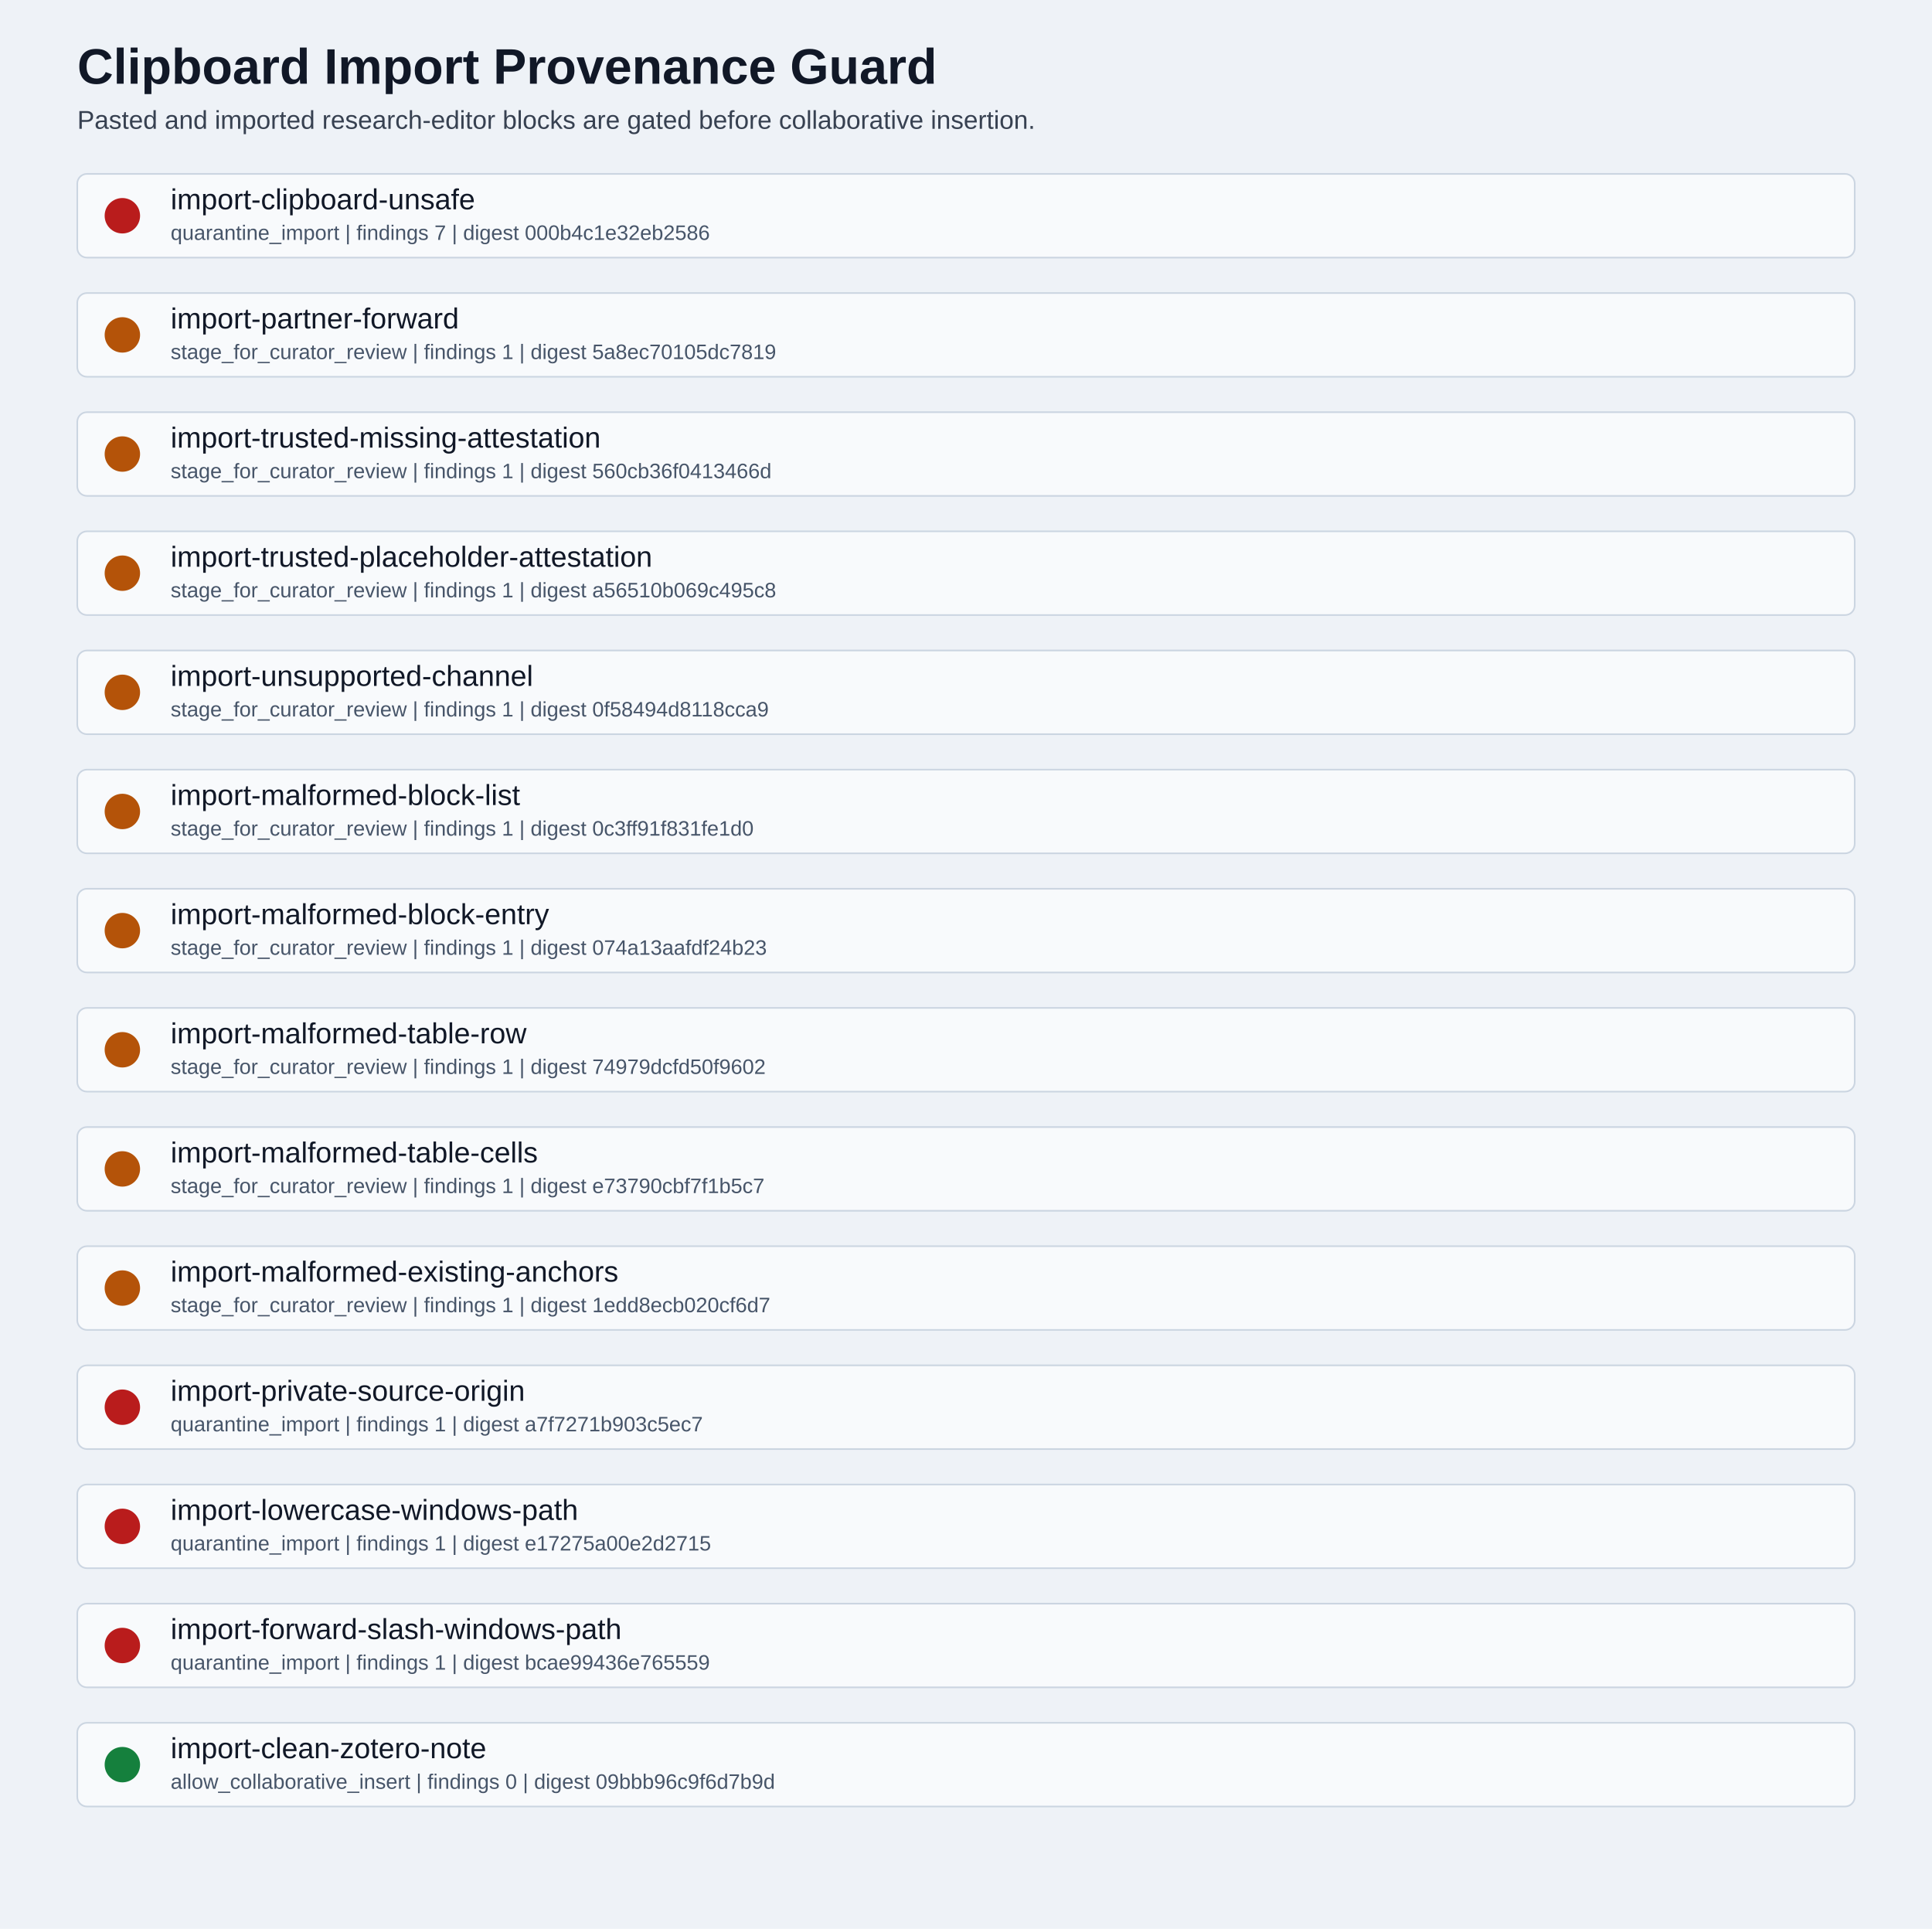
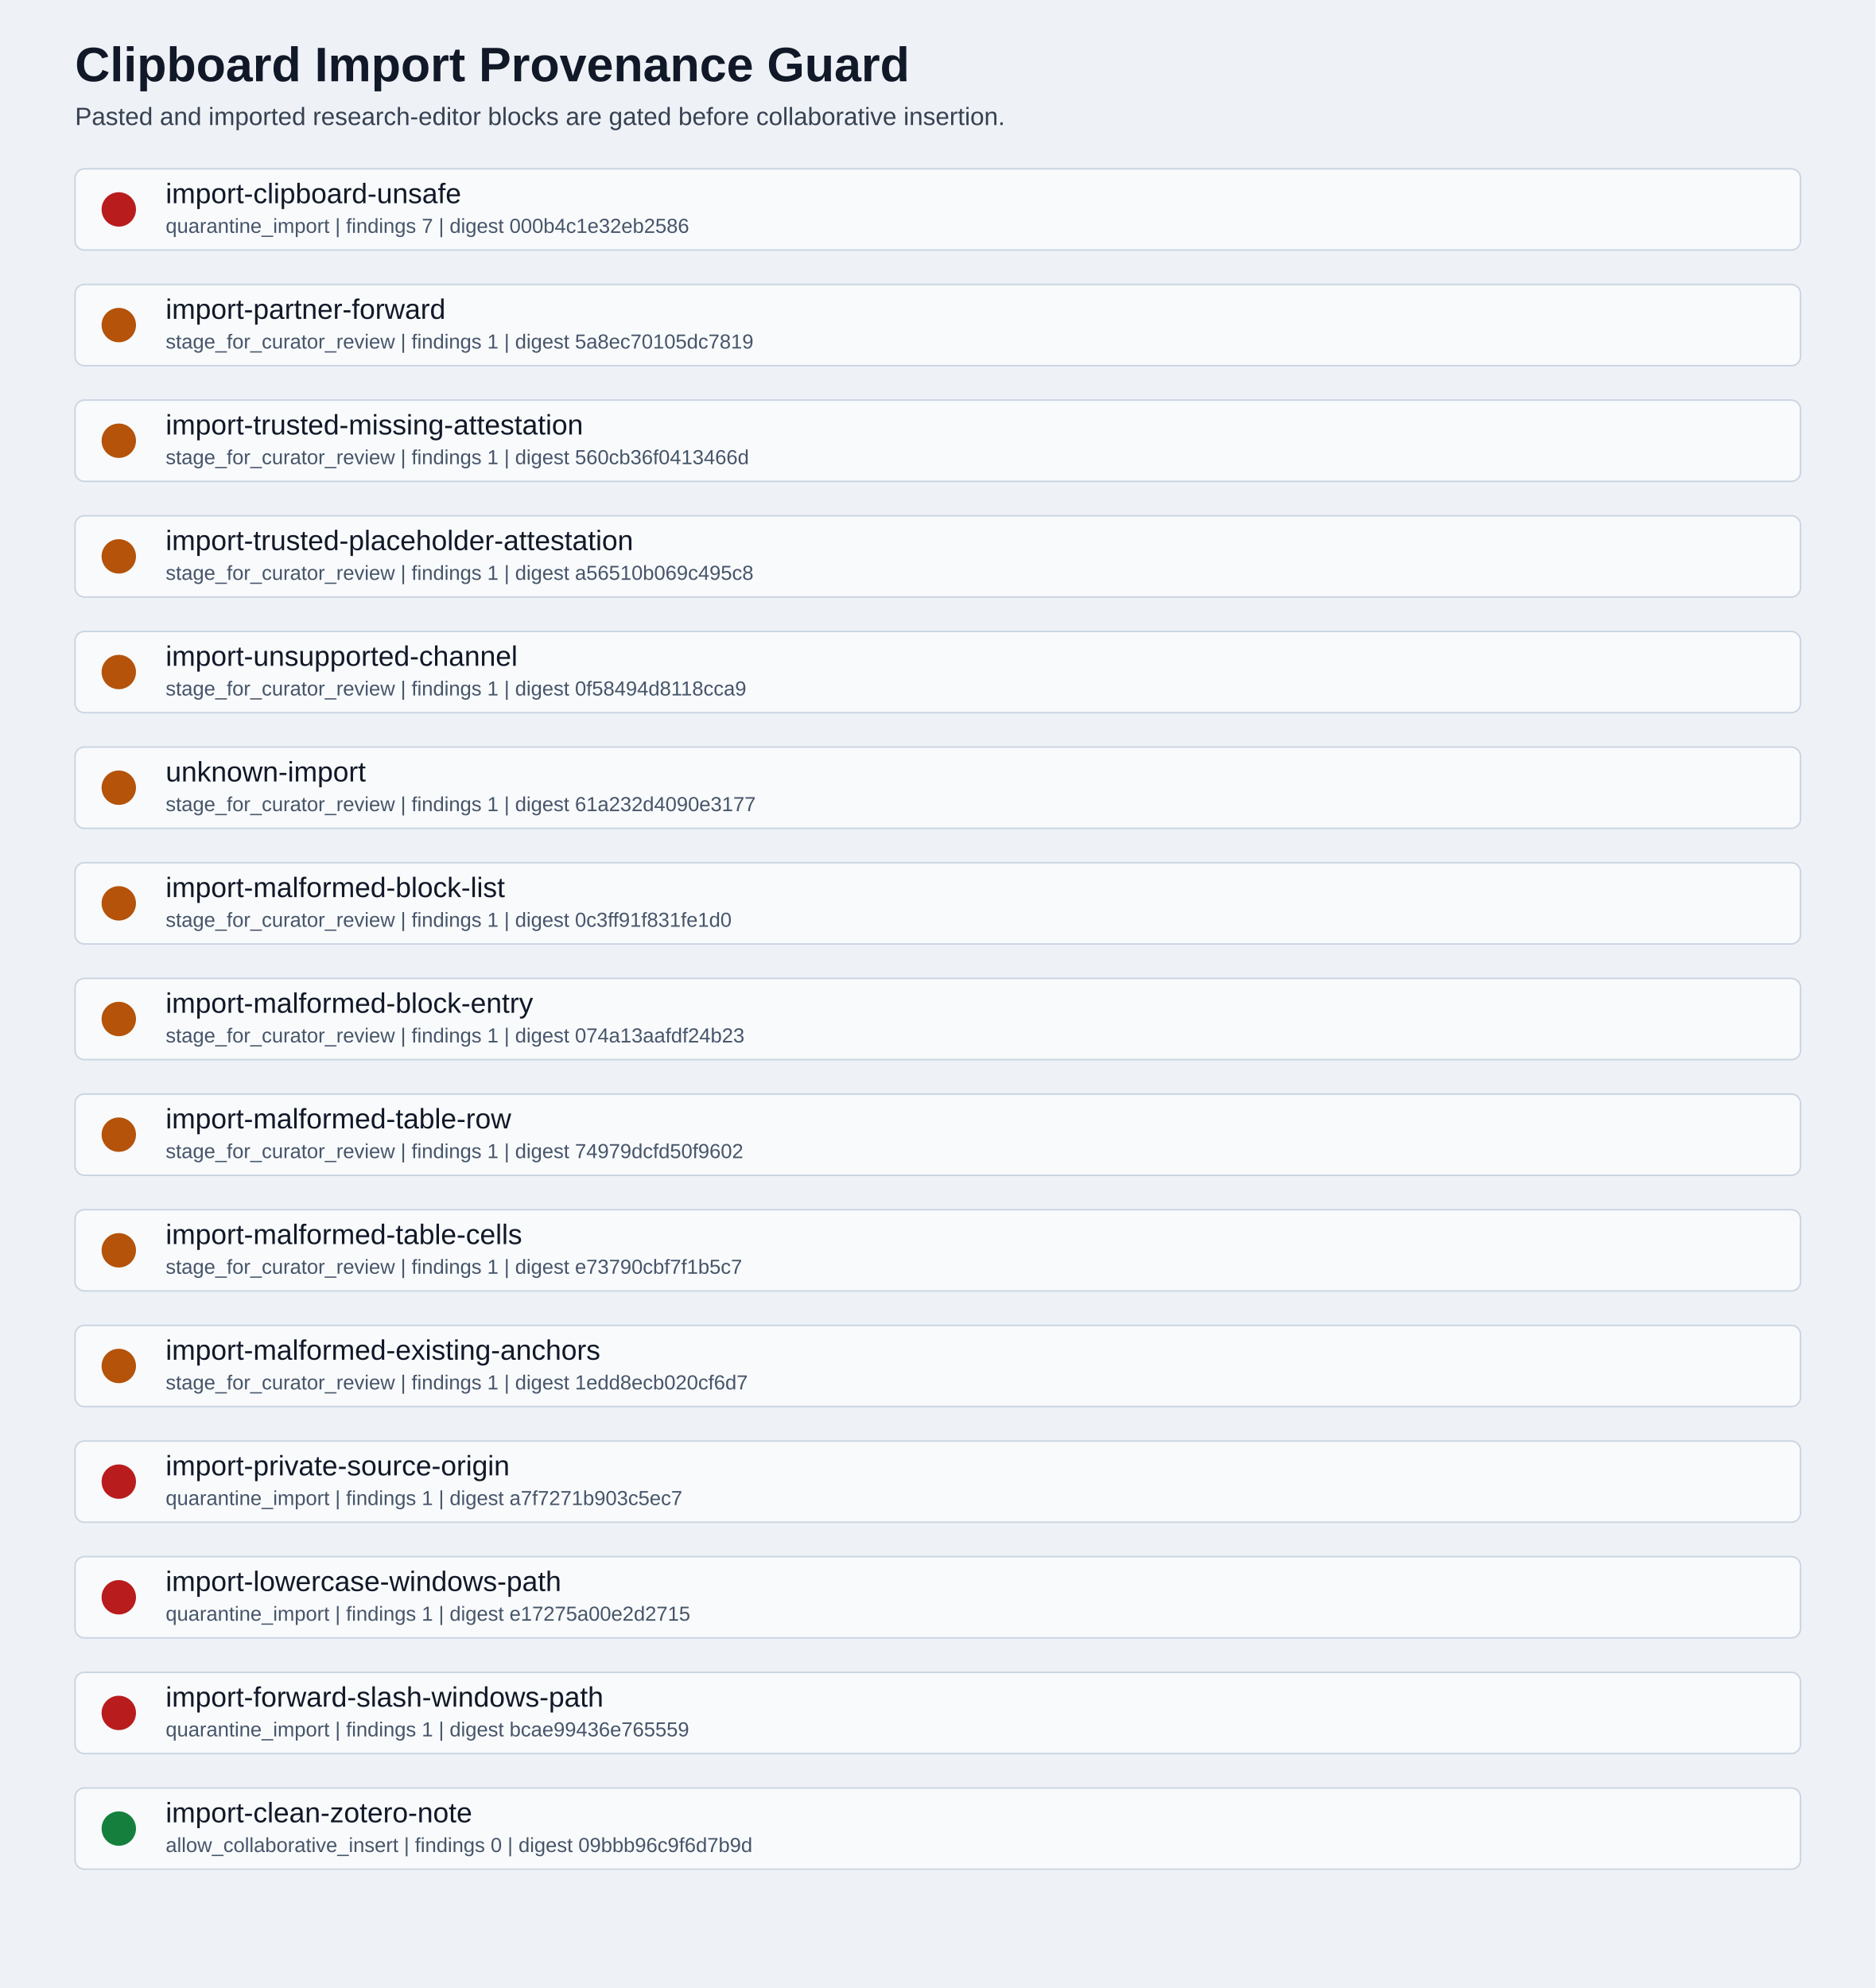
- <svg xmlns="http://www.w3.org/2000/svg" width="1200" height="1198" viewBox="0 0 1200 1198">
-   <rect width="1200" height="1198" fill="#eef2f7" />
+ <svg xmlns="http://www.w3.org/2000/svg" width="1200" height="1272" viewBox="0 0 1200 1272">
+   <rect width="1200" height="1272" fill="#eef2f7" />
  <text x="48" y="52" font-size="31" font-family="Arial" font-weight="700" fill="#111827">Clipboard Import Provenance Guard</text>
  <text x="48" y="80" font-size="16" font-family="Arial" fill="#374151">Pasted and imported research-editor blocks are gated before collaborative insertion.</text>
  <g transform="translate(48 108)">
    <rect width="1104" height="52" rx="6" fill="#f8fafc" stroke="#cbd5e1" />
    <circle cx="28" cy="26" r="11" fill="#b91c1c" />
    <text x="58" y="22" font-size="18" font-family="Arial" fill="#111827">import-clipboard-unsafe</text>
    <text x="58" y="41" font-size="13" font-family="Arial" fill="#475569">quarantine_import | findings 7 | digest 000b4c1e32eb2586</text>
  </g>
  <g transform="translate(48 182)">
    <rect width="1104" height="52" rx="6" fill="#f8fafc" stroke="#cbd5e1" />
    <circle cx="28" cy="26" r="11" fill="#b45309" />
    <text x="58" y="22" font-size="18" font-family="Arial" fill="#111827">import-partner-forward</text>
    <text x="58" y="41" font-size="13" font-family="Arial" fill="#475569">stage_for_curator_review | findings 1 | digest 5a8ec70105dc7819</text>
  </g>
  <g transform="translate(48 256)">
    <rect width="1104" height="52" rx="6" fill="#f8fafc" stroke="#cbd5e1" />
    <circle cx="28" cy="26" r="11" fill="#b45309" />
    <text x="58" y="22" font-size="18" font-family="Arial" fill="#111827">import-trusted-missing-attestation</text>
    <text x="58" y="41" font-size="13" font-family="Arial" fill="#475569">stage_for_curator_review | findings 1 | digest 560cb36f0413466d</text>
  </g>
  <g transform="translate(48 330)">
    <rect width="1104" height="52" rx="6" fill="#f8fafc" stroke="#cbd5e1" />
    <circle cx="28" cy="26" r="11" fill="#b45309" />
    <text x="58" y="22" font-size="18" font-family="Arial" fill="#111827">import-trusted-placeholder-attestation</text>
    <text x="58" y="41" font-size="13" font-family="Arial" fill="#475569">stage_for_curator_review | findings 1 | digest a56510b069c495c8</text>
  </g>
  <g transform="translate(48 404)">
    <rect width="1104" height="52" rx="6" fill="#f8fafc" stroke="#cbd5e1" />
    <circle cx="28" cy="26" r="11" fill="#b45309" />
    <text x="58" y="22" font-size="18" font-family="Arial" fill="#111827">import-unsupported-channel</text>
    <text x="58" y="41" font-size="13" font-family="Arial" fill="#475569">stage_for_curator_review | findings 1 | digest 0f58494d8118cca9</text>
  </g>
  <g transform="translate(48 478)">
    <rect width="1104" height="52" rx="6" fill="#f8fafc" stroke="#cbd5e1" />
    <circle cx="28" cy="26" r="11" fill="#b45309" />
+     <text x="58" y="22" font-size="18" font-family="Arial" fill="#111827">unknown-import</text>
+     <text x="58" y="41" font-size="13" font-family="Arial" fill="#475569">stage_for_curator_review | findings 1 | digest 61a232d4090e3177</text>
+   </g>
+   <g transform="translate(48 552)">
+     <rect width="1104" height="52" rx="6" fill="#f8fafc" stroke="#cbd5e1" />
+     <circle cx="28" cy="26" r="11" fill="#b45309" />
    <text x="58" y="22" font-size="18" font-family="Arial" fill="#111827">import-malformed-block-list</text>
    <text x="58" y="41" font-size="13" font-family="Arial" fill="#475569">stage_for_curator_review | findings 1 | digest 0c3ff91f831fe1d0</text>
  </g>
-   <g transform="translate(48 552)">
+   <g transform="translate(48 626)">
    <rect width="1104" height="52" rx="6" fill="#f8fafc" stroke="#cbd5e1" />
    <circle cx="28" cy="26" r="11" fill="#b45309" />
    <text x="58" y="22" font-size="18" font-family="Arial" fill="#111827">import-malformed-block-entry</text>
    <text x="58" y="41" font-size="13" font-family="Arial" fill="#475569">stage_for_curator_review | findings 1 | digest 074a13aafdf24b23</text>
  </g>
-   <g transform="translate(48 626)">
+   <g transform="translate(48 700)">
    <rect width="1104" height="52" rx="6" fill="#f8fafc" stroke="#cbd5e1" />
    <circle cx="28" cy="26" r="11" fill="#b45309" />
    <text x="58" y="22" font-size="18" font-family="Arial" fill="#111827">import-malformed-table-row</text>
    <text x="58" y="41" font-size="13" font-family="Arial" fill="#475569">stage_for_curator_review | findings 1 | digest 74979dcfd50f9602</text>
  </g>
-   <g transform="translate(48 700)">
+   <g transform="translate(48 774)">
    <rect width="1104" height="52" rx="6" fill="#f8fafc" stroke="#cbd5e1" />
    <circle cx="28" cy="26" r="11" fill="#b45309" />
    <text x="58" y="22" font-size="18" font-family="Arial" fill="#111827">import-malformed-table-cells</text>
    <text x="58" y="41" font-size="13" font-family="Arial" fill="#475569">stage_for_curator_review | findings 1 | digest e73790cbf7f1b5c7</text>
  </g>
-   <g transform="translate(48 774)">
+   <g transform="translate(48 848)">
    <rect width="1104" height="52" rx="6" fill="#f8fafc" stroke="#cbd5e1" />
    <circle cx="28" cy="26" r="11" fill="#b45309" />
    <text x="58" y="22" font-size="18" font-family="Arial" fill="#111827">import-malformed-existing-anchors</text>
    <text x="58" y="41" font-size="13" font-family="Arial" fill="#475569">stage_for_curator_review | findings 1 | digest 1edd8ecb020cf6d7</text>
  </g>
-   <g transform="translate(48 848)">
+   <g transform="translate(48 922)">
    <rect width="1104" height="52" rx="6" fill="#f8fafc" stroke="#cbd5e1" />
    <circle cx="28" cy="26" r="11" fill="#b91c1c" />
    <text x="58" y="22" font-size="18" font-family="Arial" fill="#111827">import-private-source-origin</text>
    <text x="58" y="41" font-size="13" font-family="Arial" fill="#475569">quarantine_import | findings 1 | digest a7f7271b903c5ec7</text>
  </g>
-   <g transform="translate(48 922)">
+   <g transform="translate(48 996)">
    <rect width="1104" height="52" rx="6" fill="#f8fafc" stroke="#cbd5e1" />
    <circle cx="28" cy="26" r="11" fill="#b91c1c" />
    <text x="58" y="22" font-size="18" font-family="Arial" fill="#111827">import-lowercase-windows-path</text>
    <text x="58" y="41" font-size="13" font-family="Arial" fill="#475569">quarantine_import | findings 1 | digest e17275a00e2d2715</text>
  </g>
-   <g transform="translate(48 996)">
+   <g transform="translate(48 1070)">
    <rect width="1104" height="52" rx="6" fill="#f8fafc" stroke="#cbd5e1" />
    <circle cx="28" cy="26" r="11" fill="#b91c1c" />
    <text x="58" y="22" font-size="18" font-family="Arial" fill="#111827">import-forward-slash-windows-path</text>
    <text x="58" y="41" font-size="13" font-family="Arial" fill="#475569">quarantine_import | findings 1 | digest bcae99436e765559</text>
  </g>
-   <g transform="translate(48 1070)">
+   <g transform="translate(48 1144)">
    <rect width="1104" height="52" rx="6" fill="#f8fafc" stroke="#cbd5e1" />
    <circle cx="28" cy="26" r="11" fill="#15803d" />
    <text x="58" y="22" font-size="18" font-family="Arial" fill="#111827">import-clean-zotero-note</text>
    <text x="58" y="41" font-size="13" font-family="Arial" fill="#475569">allow_collaborative_insert | findings 0 | digest 09bbb96c9f6d7b9d</text>
  </g>
</svg>
